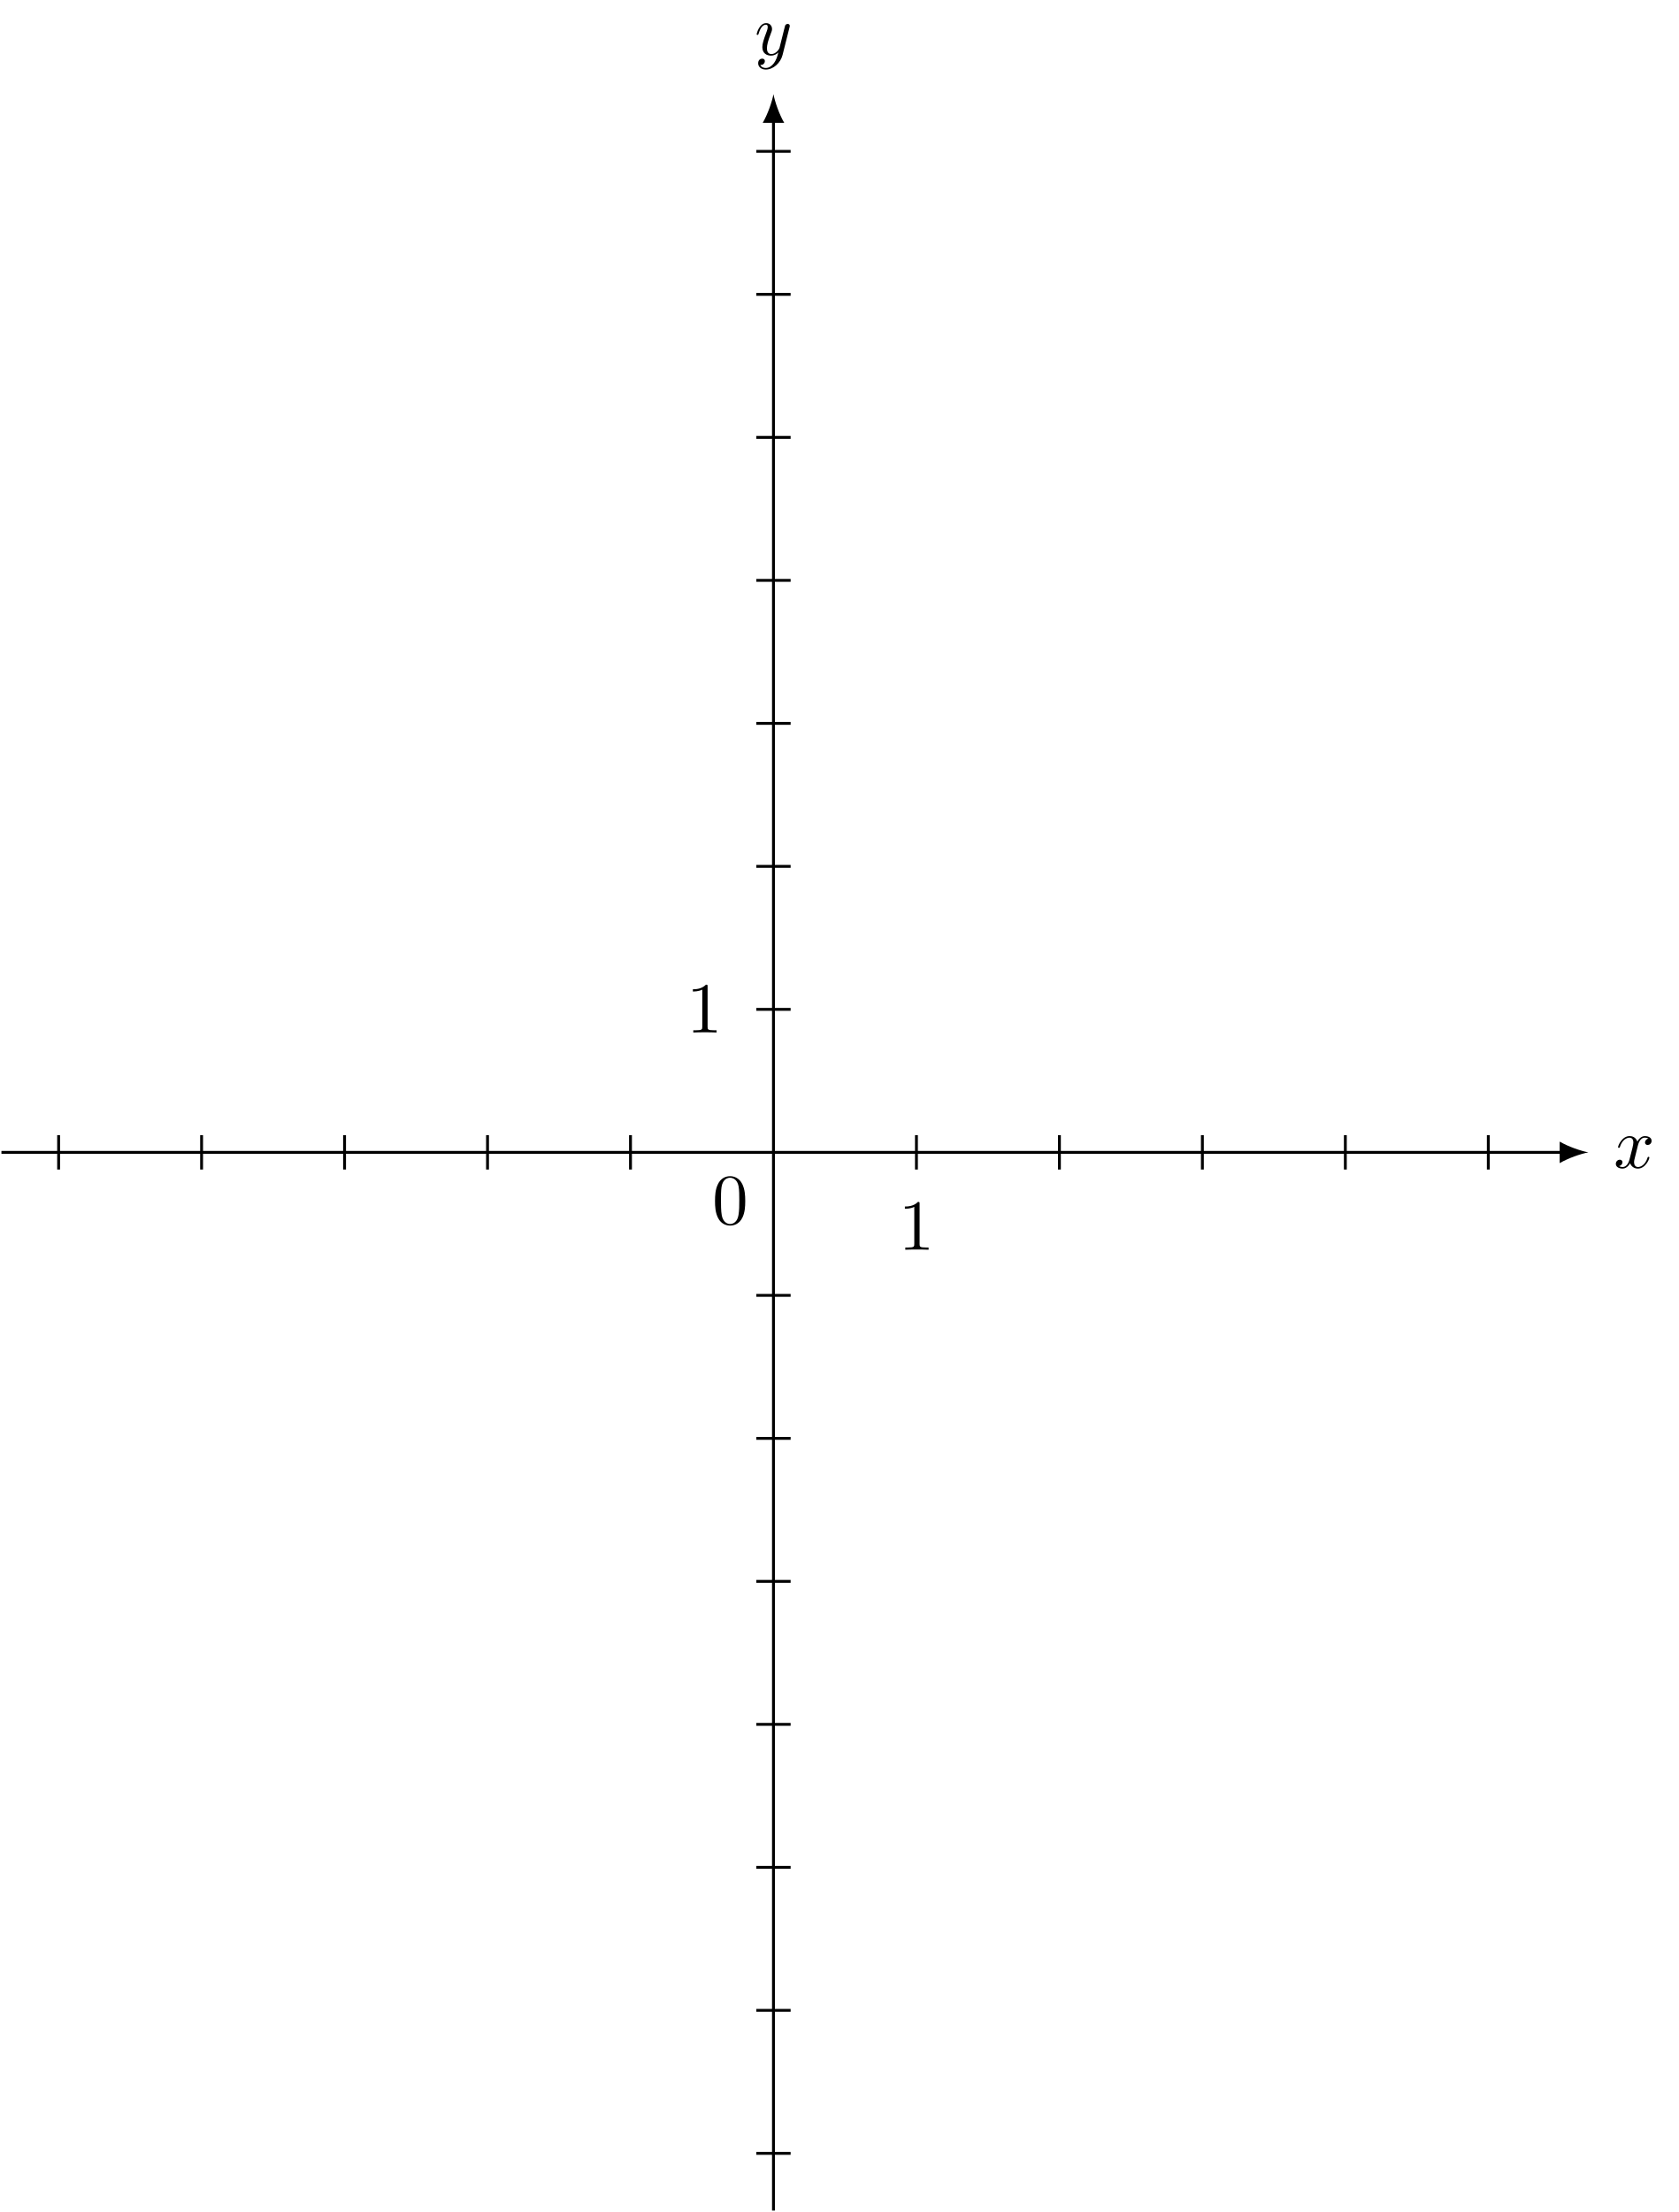
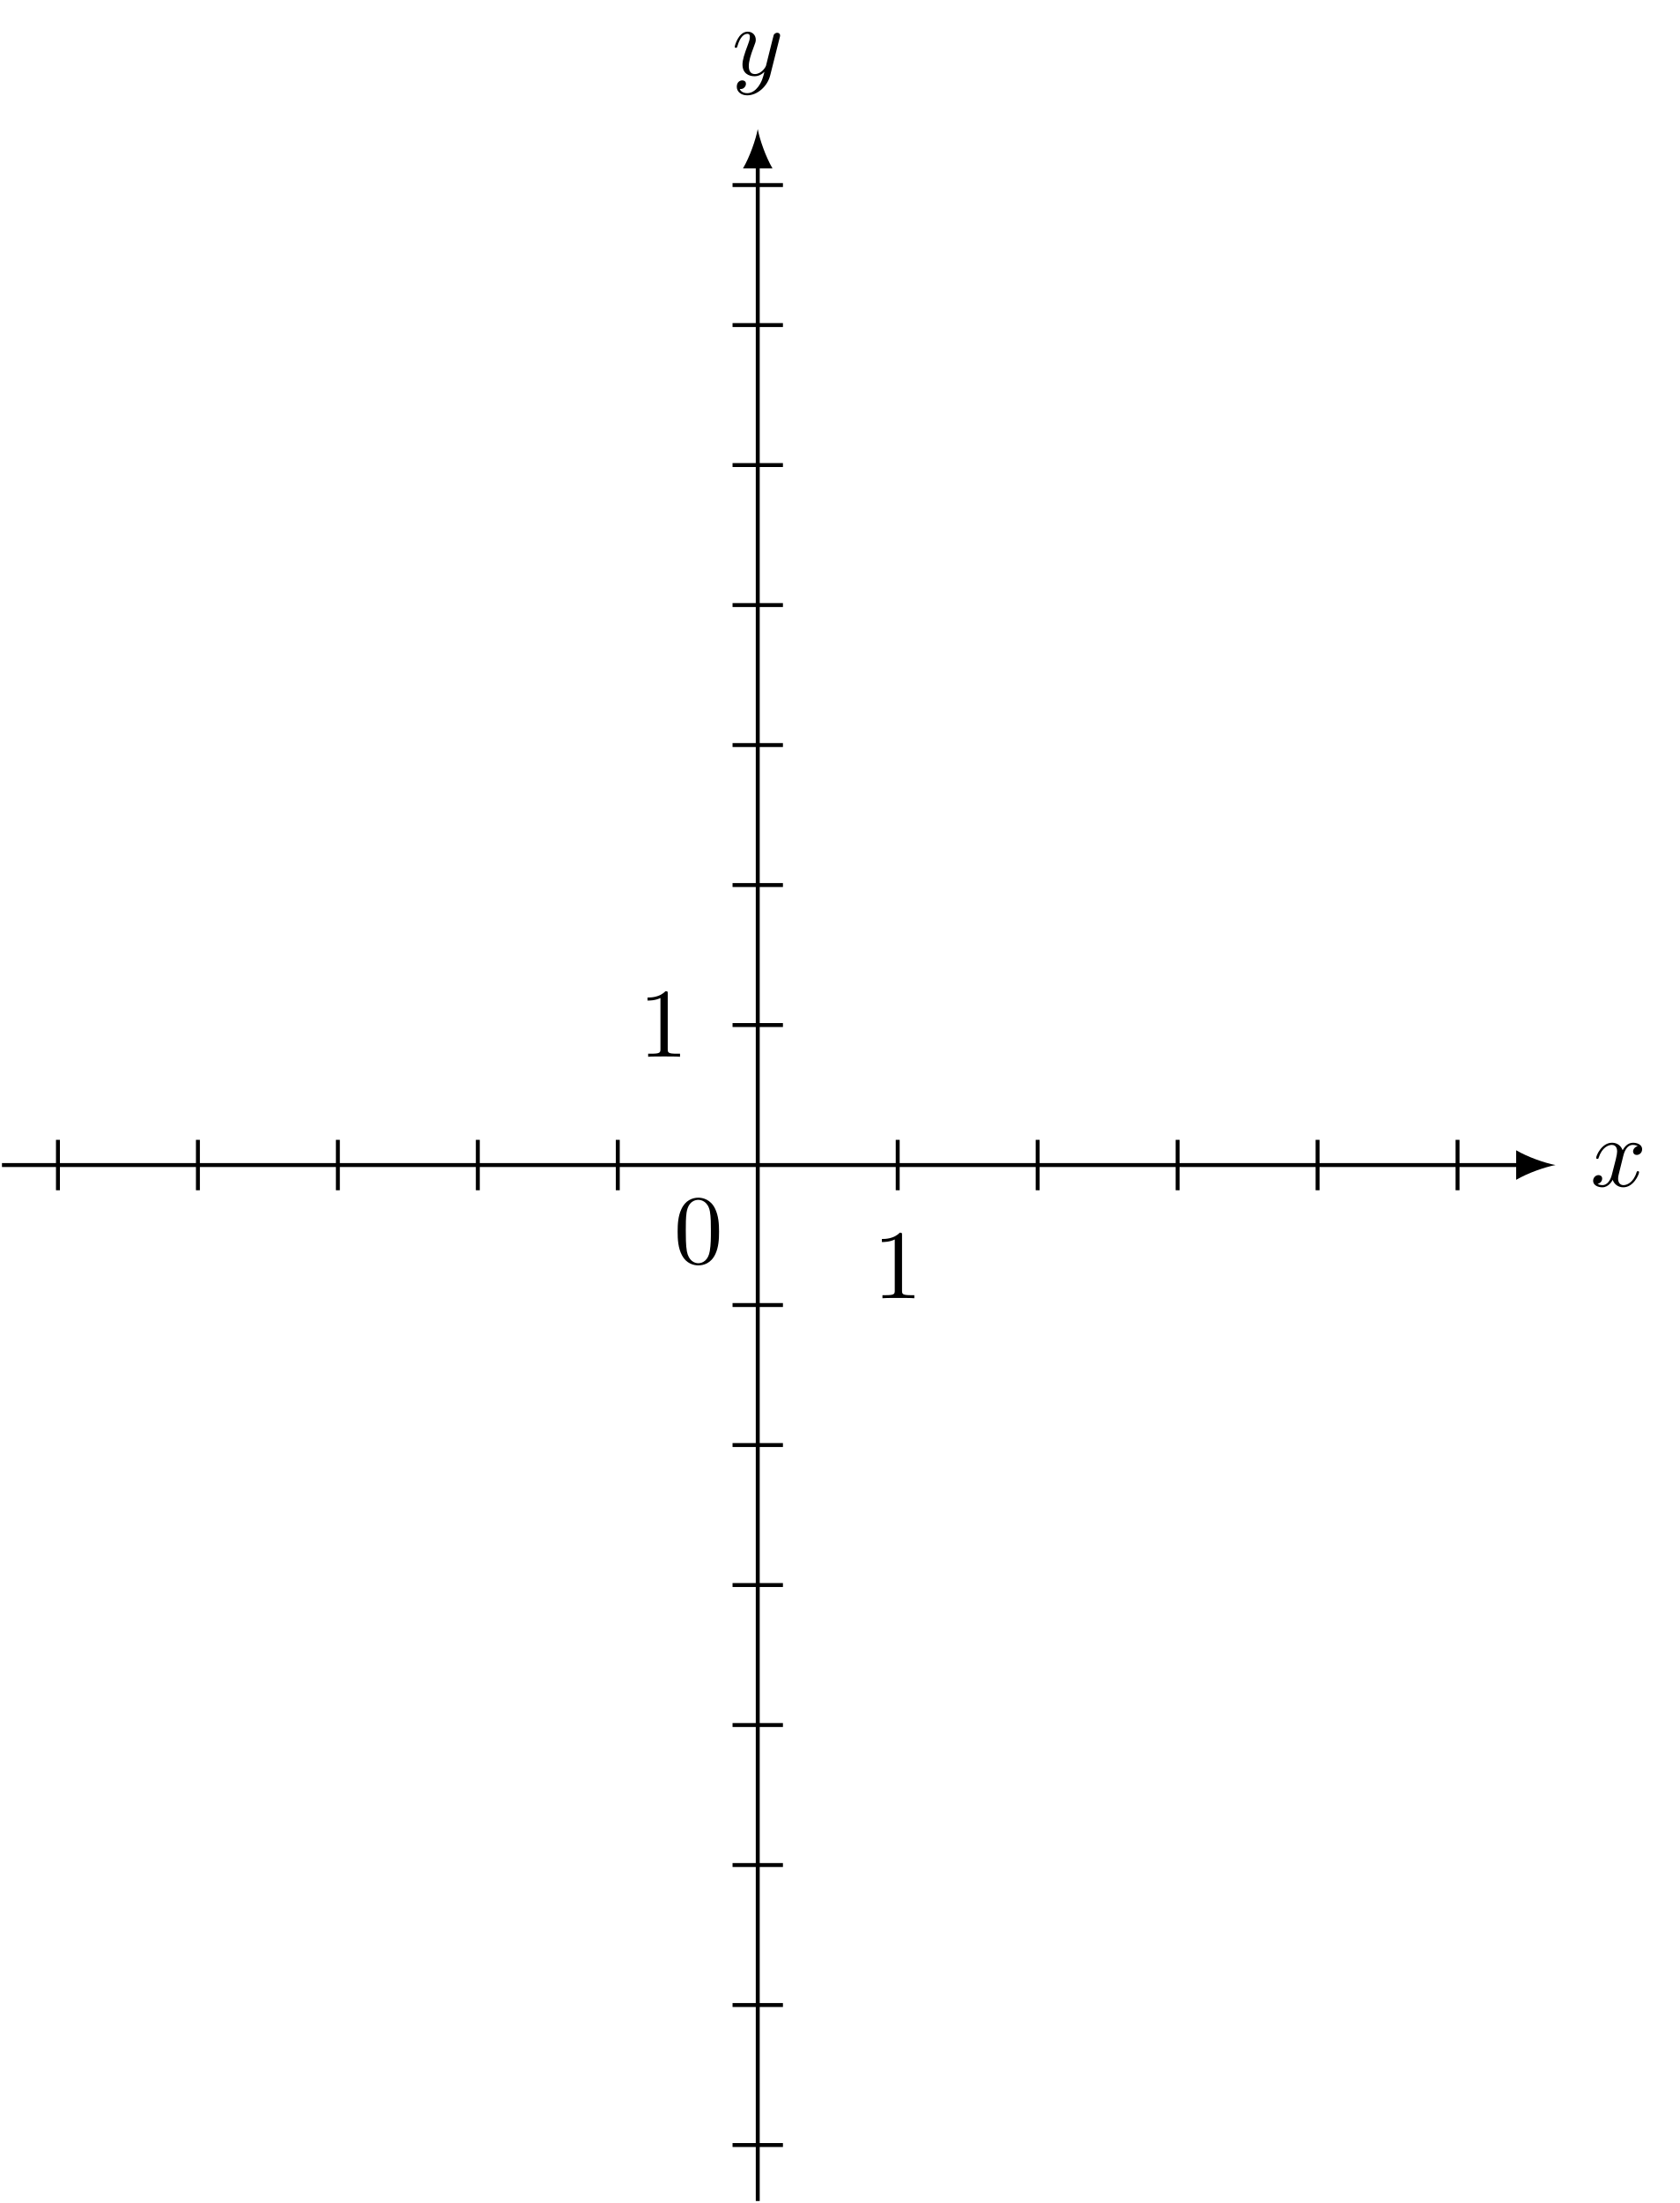
- <svg xmlns="http://www.w3.org/2000/svg" xmlns:xlink="http://www.w3.org/1999/xlink" version="1.1" width="232.984pt" height="306.934pt" viewBox="-70.007 -70.007 232.984 306.934">
+ <svg xmlns="http://www.w3.org/2000/svg" xmlns:xlink="http://www.w3.org/1999/xlink" version="1.1" width="170.056pt" height="223.03pt" viewBox="-70.007 -70.007 170.056 223.03">
  <defs>
    <path id="g1-48" d="M4.583-3.188C4.583-3.985 4.533-4.782 4.184-5.519C3.726-6.476 2.909-6.635 2.491-6.635C1.893-6.635 1.166-6.376 .757-5.45C.438-4.762 .389-3.985 .389-3.188C.389-2.441 .428-1.544 .837-.787C1.265 .02 1.993 .219 2.481 .219C3.019 .219 3.776 .01 4.214-.936C4.533-1.624 4.583-2.401 4.583-3.188ZM2.481 0C2.092 0 1.504-.249 1.325-1.205C1.215-1.803 1.215-2.72 1.215-3.308C1.215-3.945 1.215-4.603 1.295-5.141C1.484-6.326 2.232-6.416 2.481-6.416C2.809-6.416 3.467-6.237 3.656-5.25C3.756-4.692 3.756-3.935 3.756-3.308C3.756-2.56 3.756-1.883 3.646-1.245C3.497-.299 2.929 0 2.481 0Z" />
    <path id="g1-49" d="M2.929-6.376C2.929-6.615 2.929-6.635 2.7-6.635C2.082-5.998 1.205-5.998 .887-5.998V-5.689C1.086-5.689 1.674-5.689 2.192-5.948V-.787C2.192-.428 2.162-.309 1.265-.309H.946V0C1.295-.03 2.162-.03 2.56-.03S3.826-.03 4.174 0V-.309H3.856C2.959-.309 2.929-.418 2.929-.787V-6.376Z" />
    <path id="g0-120" d="M3.328-3.009C3.387-3.268 3.616-4.184 4.314-4.184C4.364-4.184 4.603-4.184 4.812-4.055C4.533-4.005 4.334-3.756 4.334-3.517C4.334-3.357 4.443-3.168 4.712-3.168C4.932-3.168 5.25-3.347 5.25-3.746C5.25-4.264 4.663-4.403 4.324-4.403C3.746-4.403 3.397-3.875 3.278-3.646C3.029-4.304 2.491-4.403 2.202-4.403C1.166-4.403 .598-3.118 .598-2.869C.598-2.77 .697-2.77 .717-2.77C.797-2.77 .827-2.79 .847-2.879C1.186-3.935 1.843-4.184 2.182-4.184C2.371-4.184 2.72-4.095 2.72-3.517C2.72-3.208 2.55-2.54 2.182-1.146C2.022-.528 1.674-.11 1.235-.11C1.176-.11 .946-.11 .737-.239C.986-.289 1.205-.498 1.205-.777C1.205-1.046 .986-1.126 .837-1.126C.538-1.126 .289-.867 .289-.548C.289-.09 .787 .11 1.225 .11C1.883 .11 2.242-.588 2.271-.648C2.391-.279 2.75 .11 3.347 .11C4.374 .11 4.941-1.176 4.941-1.425C4.941-1.524 4.852-1.524 4.822-1.524C4.732-1.524 4.712-1.484 4.692-1.415C4.364-.349 3.686-.11 3.367-.11C2.979-.11 2.819-.428 2.819-.767C2.819-.986 2.879-1.205 2.989-1.644L3.328-3.009Z" />
    <path id="g0-121" d="M4.842-3.796C4.882-3.935 4.882-3.955 4.882-4.025C4.882-4.204 4.742-4.294 4.593-4.294C4.493-4.294 4.334-4.234 4.244-4.085C4.224-4.035 4.144-3.726 4.105-3.547C4.035-3.288 3.965-3.019 3.905-2.75L3.457-.956C3.417-.807 2.989-.11 2.331-.11C1.823-.11 1.714-.548 1.714-.917C1.714-1.375 1.883-1.993 2.222-2.869C2.381-3.278 2.421-3.387 2.421-3.587C2.421-4.035 2.102-4.403 1.604-4.403C.658-4.403 .289-2.959 .289-2.869C.289-2.77 .389-2.77 .408-2.77C.508-2.77 .518-2.79 .568-2.949C.837-3.885 1.235-4.184 1.574-4.184C1.654-4.184 1.823-4.184 1.823-3.866C1.823-3.616 1.724-3.357 1.654-3.168C1.255-2.112 1.076-1.544 1.076-1.076C1.076-.189 1.704 .11 2.291 .11C2.68 .11 3.019-.06 3.298-.339C3.168 .179 3.049 .667 2.65 1.196C2.391 1.534 2.012 1.823 1.554 1.823C1.415 1.823 .966 1.793 .797 1.405C.956 1.405 1.086 1.405 1.225 1.285C1.325 1.196 1.425 1.066 1.425 .877C1.425 .568 1.156 .528 1.056 .528C.827 .528 .498 .687 .498 1.176C.498 1.674 .936 2.042 1.554 2.042C2.58 2.042 3.606 1.136 3.885 .01L4.842-3.796Z" />
  </defs>
  <g id="page1">
-     <g stroke-miterlimit="10" transform="translate(37.34073,89.89325)scale(0.996264,-0.996264)">
+     <g stroke-miterlimit="10" transform="translate(6.727032,47.94113)scale(0.996264,-0.996264)">
      <g fill="#000" stroke="#000">
        <g stroke-width="0.4">
-           <path d="M -107.551 0.0 L 109.926 0.0" fill="none" />
-           <g transform="translate(109.9259,0.0)">
+           <path d="M -76.822 0.0 L 77.49 0.0" fill="none" />
+           <g transform="translate(77.49028,0.0)">
            <path d=" M 3.6 0.0 C 2.533 0.2 0.8 0.8 -0.4 1.5 L -0.4 -1.5 C 0.8 -0.8 2.533 -0.2 3.6 0.0  " stroke="none" />
          </g>
-           <g transform="translate(117.0589,-2.15277)">
-             <g stroke="none" transform="scale(-1.00375,1.00375)translate(37.34073,89.89325)scale(-1,-1)">
+           <g transform="translate(84.6232,-2.15277)">
+             <g stroke="none" transform="scale(-1.00375,1.00375)translate(6.727032,47.94113)scale(-1,-1)">
              <g fill="#000">
                <g stroke="none">
-                   <use x="37.341" y="89.893" xlink:href="#g0-120" />
+                   <use x="6.727" y="47.941" xlink:href="#g0-120" />
                </g>
              </g>
            </g>
          </g>
-           <path d="M 0.0 -147.384 L 0.0 143.784" fill="none" />
-           <g transform="matrix(0.0,1.0,-1.0,0.0,0.0,143.7845)">
+           <path d="M 0.0 -105.275 L 0.0 101.675" fill="none" />
+           <g transform="matrix(0.0,1.0,-1.0,0.0,0.0,101.675)">
            <path d=" M 3.6 0.0 C 2.533 0.2 0.8 0.8 -0.4 1.5 L -0.4 -1.5 C 0.8 -0.8 2.533 -0.2 3.6 0.0  " stroke="none" />
          </g>
-           <g transform="translate(-2.6308,152.8618)">
-             <g stroke="none" transform="scale(-1.00375,1.00375)translate(37.34073,89.89325)scale(-1,-1)">
+           <g transform="translate(-2.6308,110.7524)">
+             <g stroke="none" transform="scale(-1.00375,1.00375)translate(6.727032,47.94113)scale(-1,-1)">
              <g fill="#000">
                <g stroke="none">
-                   <use x="37.341" y="89.893" xlink:href="#g0-121" />
+                   <use x="6.727" y="47.941" xlink:href="#g0-121" />
                </g>
              </g>
            </g>
          </g>
-           <path d="M -99.584 -2.39 L -99.584 2.39" fill="none" />
-           <path d="M -79.667 -2.39 L -79.667 2.39" fill="none" />
-           <path d="M -59.75 -2.39 L -59.75 2.39" fill="none" />
-           <path d="M -39.834 -2.39 L -39.834 2.39" fill="none" />
-           <path d="M -19.917 -2.39 L -19.917 2.39" fill="none" />
-           <path d="M 19.917 -2.39 L 19.917 2.39" fill="none" />
-           <path d="M 39.834 -2.39 L 39.834 2.39" fill="none" />
-           <path d="M 59.75 -2.39 L 59.75 2.39" fill="none" />
-           <path d="M 79.667 -2.39 L 79.667 2.39" fill="none" />
-           <path d="M 99.584 -2.39 L 99.584 2.39" fill="none" />
-           <path d="M -2.39 -139.418 L 2.39 -139.418" fill="none" />
-           <path d="M -2.39 -119.501 L 2.39 -119.501" fill="none" />
-           <path d="M -2.39 -99.584 L 2.39 -99.584" fill="none" />
-           <path d="M -2.39 -79.667 L 2.39 -79.667" fill="none" />
-           <path d="M -2.39 -59.75 L 2.39 -59.75" fill="none" />
-           <path d="M -2.39 -39.834 L 2.39 -39.834" fill="none" />
-           <path d="M -2.39 -19.917 L 2.39 -19.917" fill="none" />
-           <path d="M -2.39 19.917 L 2.39 19.917" fill="none" />
-           <path d="M -2.39 39.834 L 2.39 39.834" fill="none" />
-           <path d="M -2.39 59.75 L 2.39 59.75" fill="none" />
-           <path d="M -2.39 79.667 L 2.39 79.667" fill="none" />
-           <path d="M -2.39 99.584 L 2.39 99.584" fill="none" />
-           <path d="M -2.39 119.501 L 2.39 119.501" fill="none" />
-           <path d="M -2.39 139.418 L 2.39 139.418" fill="none" />
+           <path d="M -71.132 -2.561 L -71.132 2.561" fill="none" />
+           <path d="M -56.905 -2.561 L -56.905 2.561" fill="none" />
+           <path d="M -42.679 -2.561 L -42.679 2.561" fill="none" />
+           <path d="M -28.453 -2.561 L -28.453 2.561" fill="none" />
+           <path d="M -14.226 -2.561 L -14.226 2.561" fill="none" />
+           <path d="M 14.226 -2.561 L 14.226 2.561" fill="none" />
+           <path d="M 28.453 -2.561 L 28.453 2.561" fill="none" />
+           <path d="M 42.679 -2.561 L 42.679 2.561" fill="none" />
+           <path d="M 56.905 -2.561 L 56.905 2.561" fill="none" />
+           <path d="M 71.132 -2.561 L 71.132 2.561" fill="none" />
+           <path d="M -2.561 -99.585 L 2.561 -99.585" fill="none" />
+           <path d="M -2.561 -85.358 L 2.561 -85.358" fill="none" />
+           <path d="M -2.561 -71.132 L 2.561 -71.132" fill="none" />
+           <path d="M -2.561 -56.905 L 2.561 -56.905" fill="none" />
+           <path d="M -2.561 -42.679 L 2.561 -42.679" fill="none" />
+           <path d="M -2.561 -28.453 L 2.561 -28.453" fill="none" />
+           <path d="M -2.561 -14.226 L 2.561 -14.226" fill="none" />
+           <path d="M -2.561 14.226 L 2.561 14.226" fill="none" />
+           <path d="M -2.561 28.453 L 2.561 28.453" fill="none" />
+           <path d="M -2.561 42.679 L 2.561 42.679" fill="none" />
+           <path d="M -2.561 56.905 L 2.561 56.905" fill="none" />
+           <path d="M -2.561 71.132 L 2.561 71.132" fill="none" />
+           <path d="M -2.561 85.358 L 2.561 85.358" fill="none" />
+           <path d="M -2.561 99.585 L 2.561 99.585" fill="none" />
          <g transform="translate(-8.53297,-9.9774)">
-             <g stroke="none" transform="scale(-1.00375,1.00375)translate(37.34073,89.89325)scale(-1,-1)">
+             <g stroke="none" transform="scale(-1.00375,1.00375)translate(6.727032,47.94113)scale(-1,-1)">
              <g fill="#000">
                <g stroke="none">
-                   <use x="37.341" y="89.893" xlink:href="#g1-48" />
+                   <use x="6.727" y="47.941" xlink:href="#g1-48" />
                </g>
              </g>
            </g>
          </g>
-           <g transform="translate(17.41682,-13.56227)">
-             <g stroke="none" transform="scale(-1.00375,1.00375)translate(37.34073,89.89325)scale(-1,-1)">
+           <g transform="translate(11.72636,-13.53398)">
+             <g stroke="none" transform="scale(-1.00375,1.00375)translate(6.727032,47.94113)scale(-1,-1)">
              <g fill="#000">
                <g stroke="none">
-                   <use x="37.341" y="89.893" xlink:href="#g1-49" />
+                   <use x="6.727" y="47.941" xlink:href="#g1-49" />
                </g>
              </g>
            </g>
          </g>
-           <g transform="translate(-12.11784,16.69461)">
-             <g stroke="none" transform="scale(-1.00375,1.00375)translate(37.34073,89.89325)scale(-1,-1)">
+           <g transform="translate(-12.08955,11.00415)">
+             <g stroke="none" transform="scale(-1.00375,1.00375)translate(6.727032,47.94113)scale(-1,-1)">
              <g fill="#000">
                <g stroke="none">
-                   <use x="37.341" y="89.893" xlink:href="#g1-49" />
+                   <use x="6.727" y="47.941" xlink:href="#g1-49" />
                </g>
              </g>
            </g>
          </g>
        </g>
      </g>
    </g>
  </g>
</svg>
